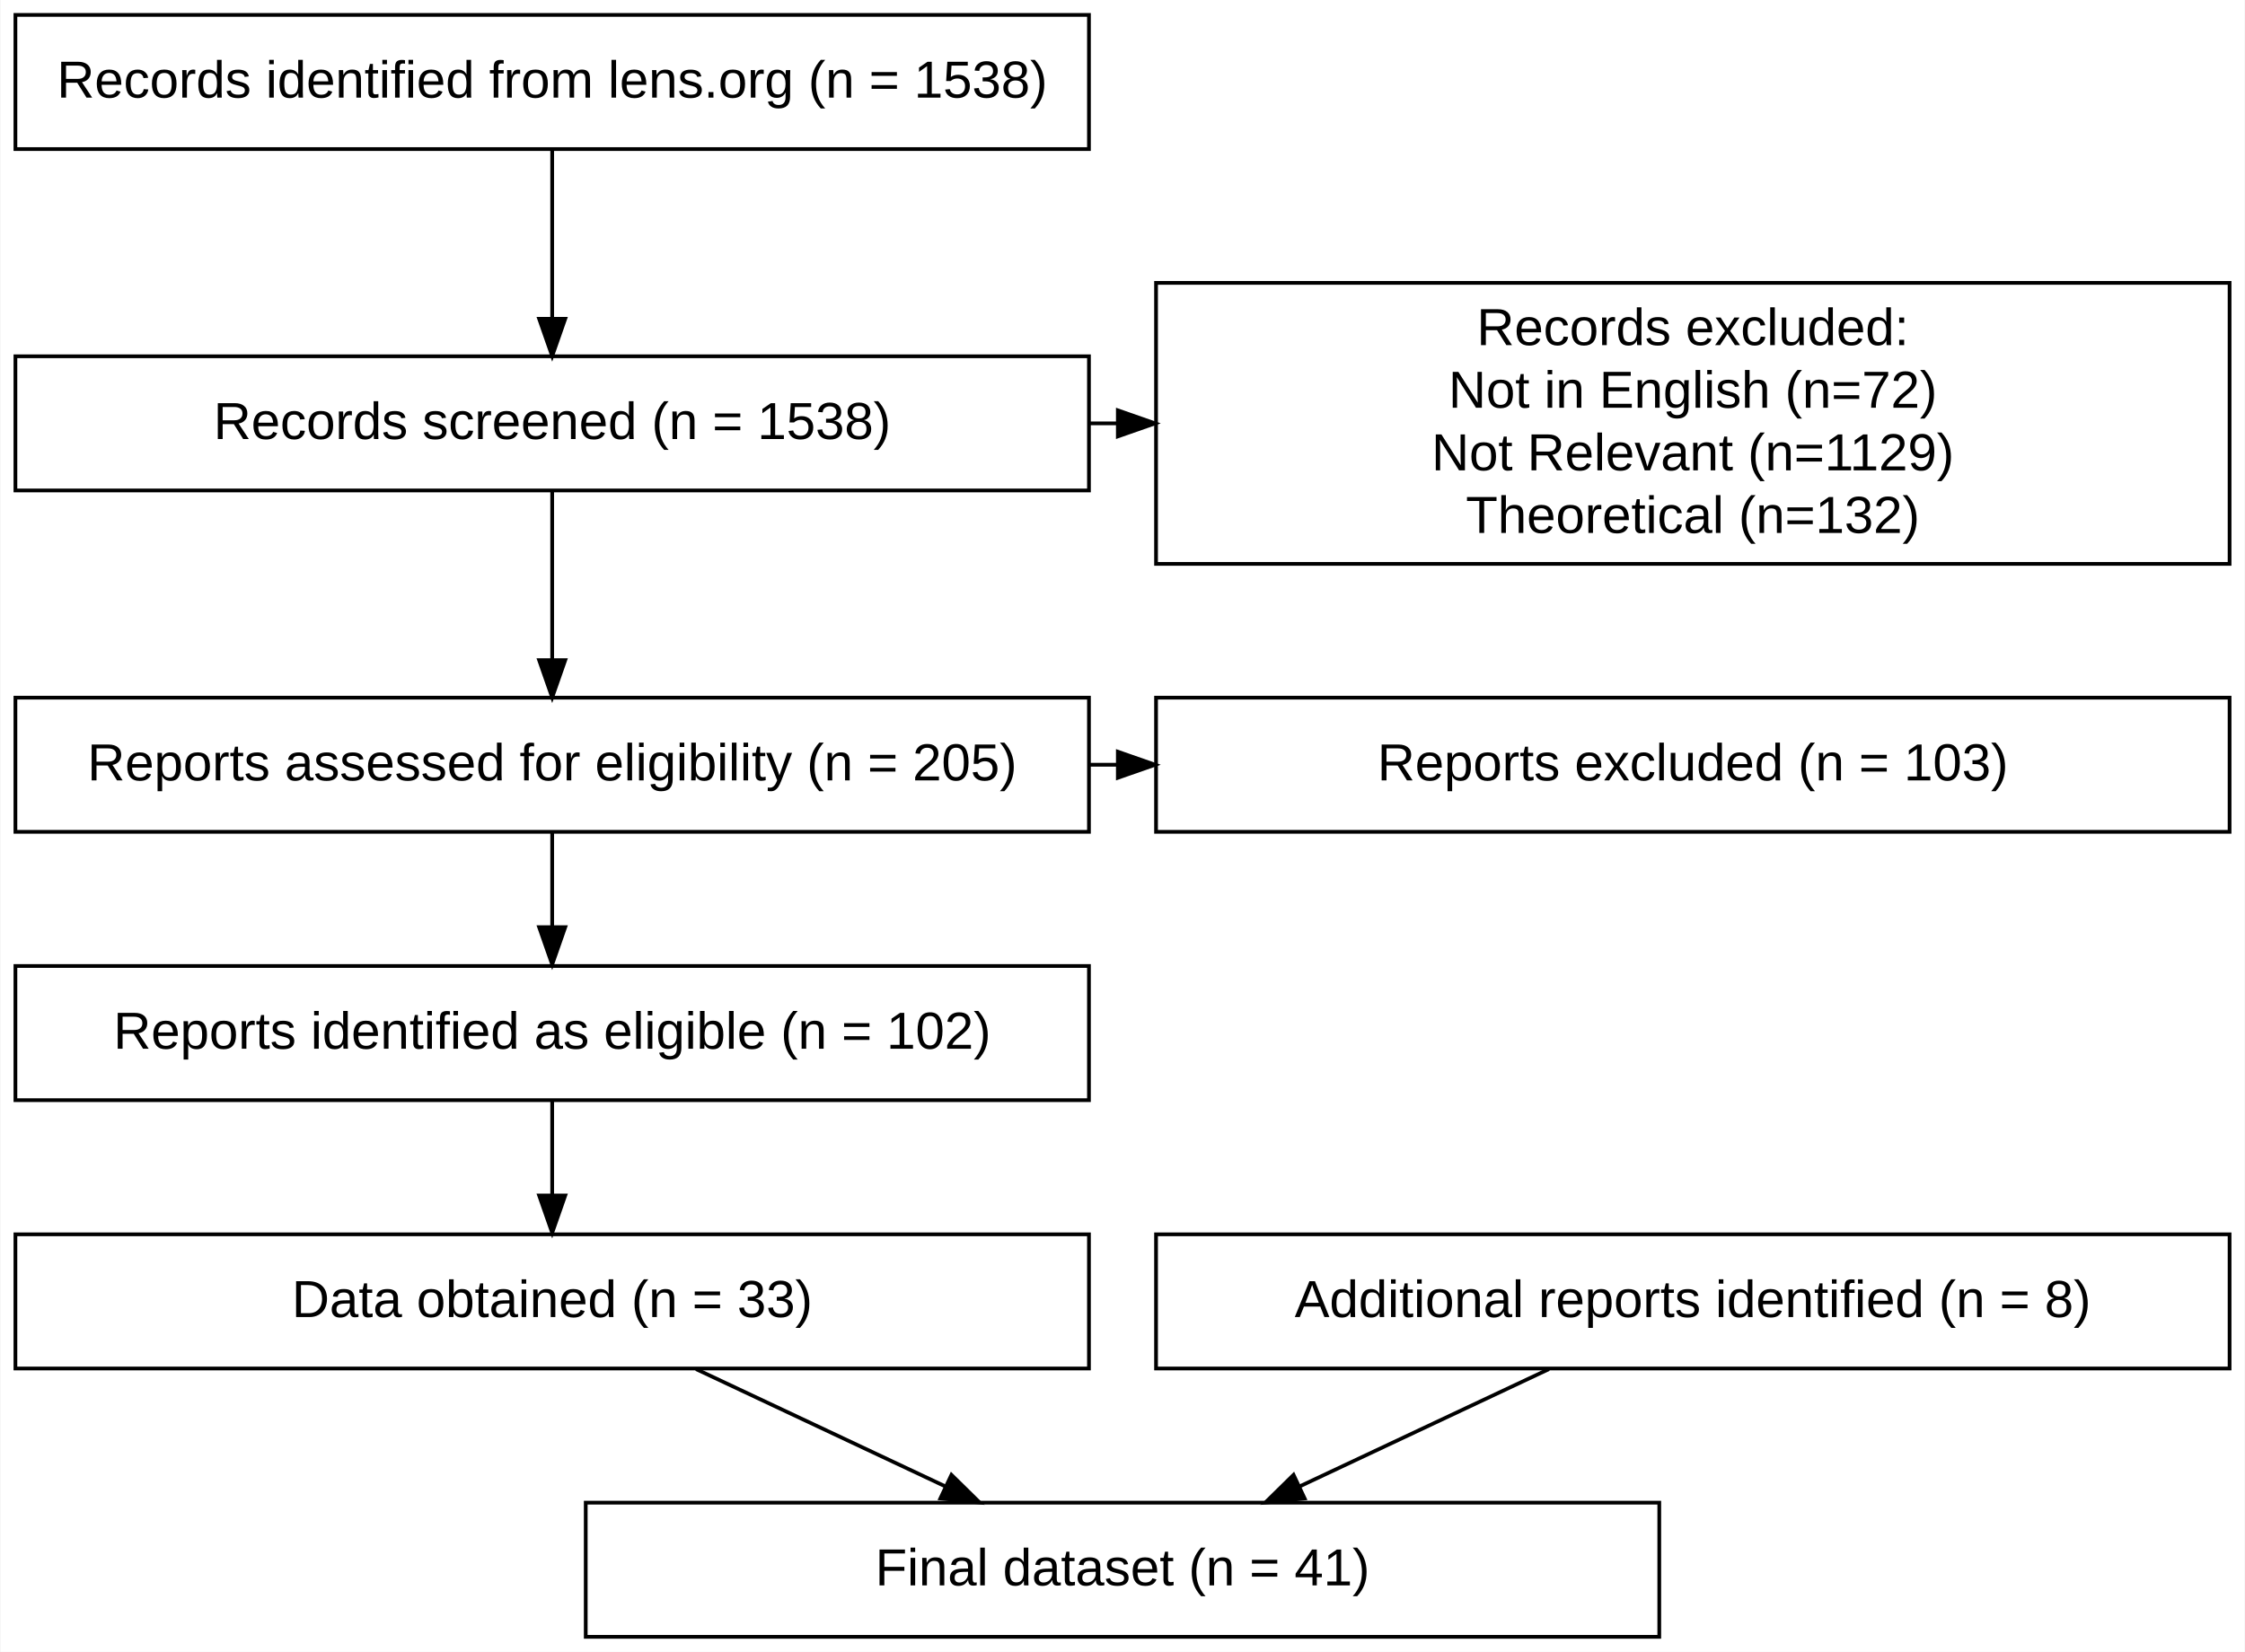
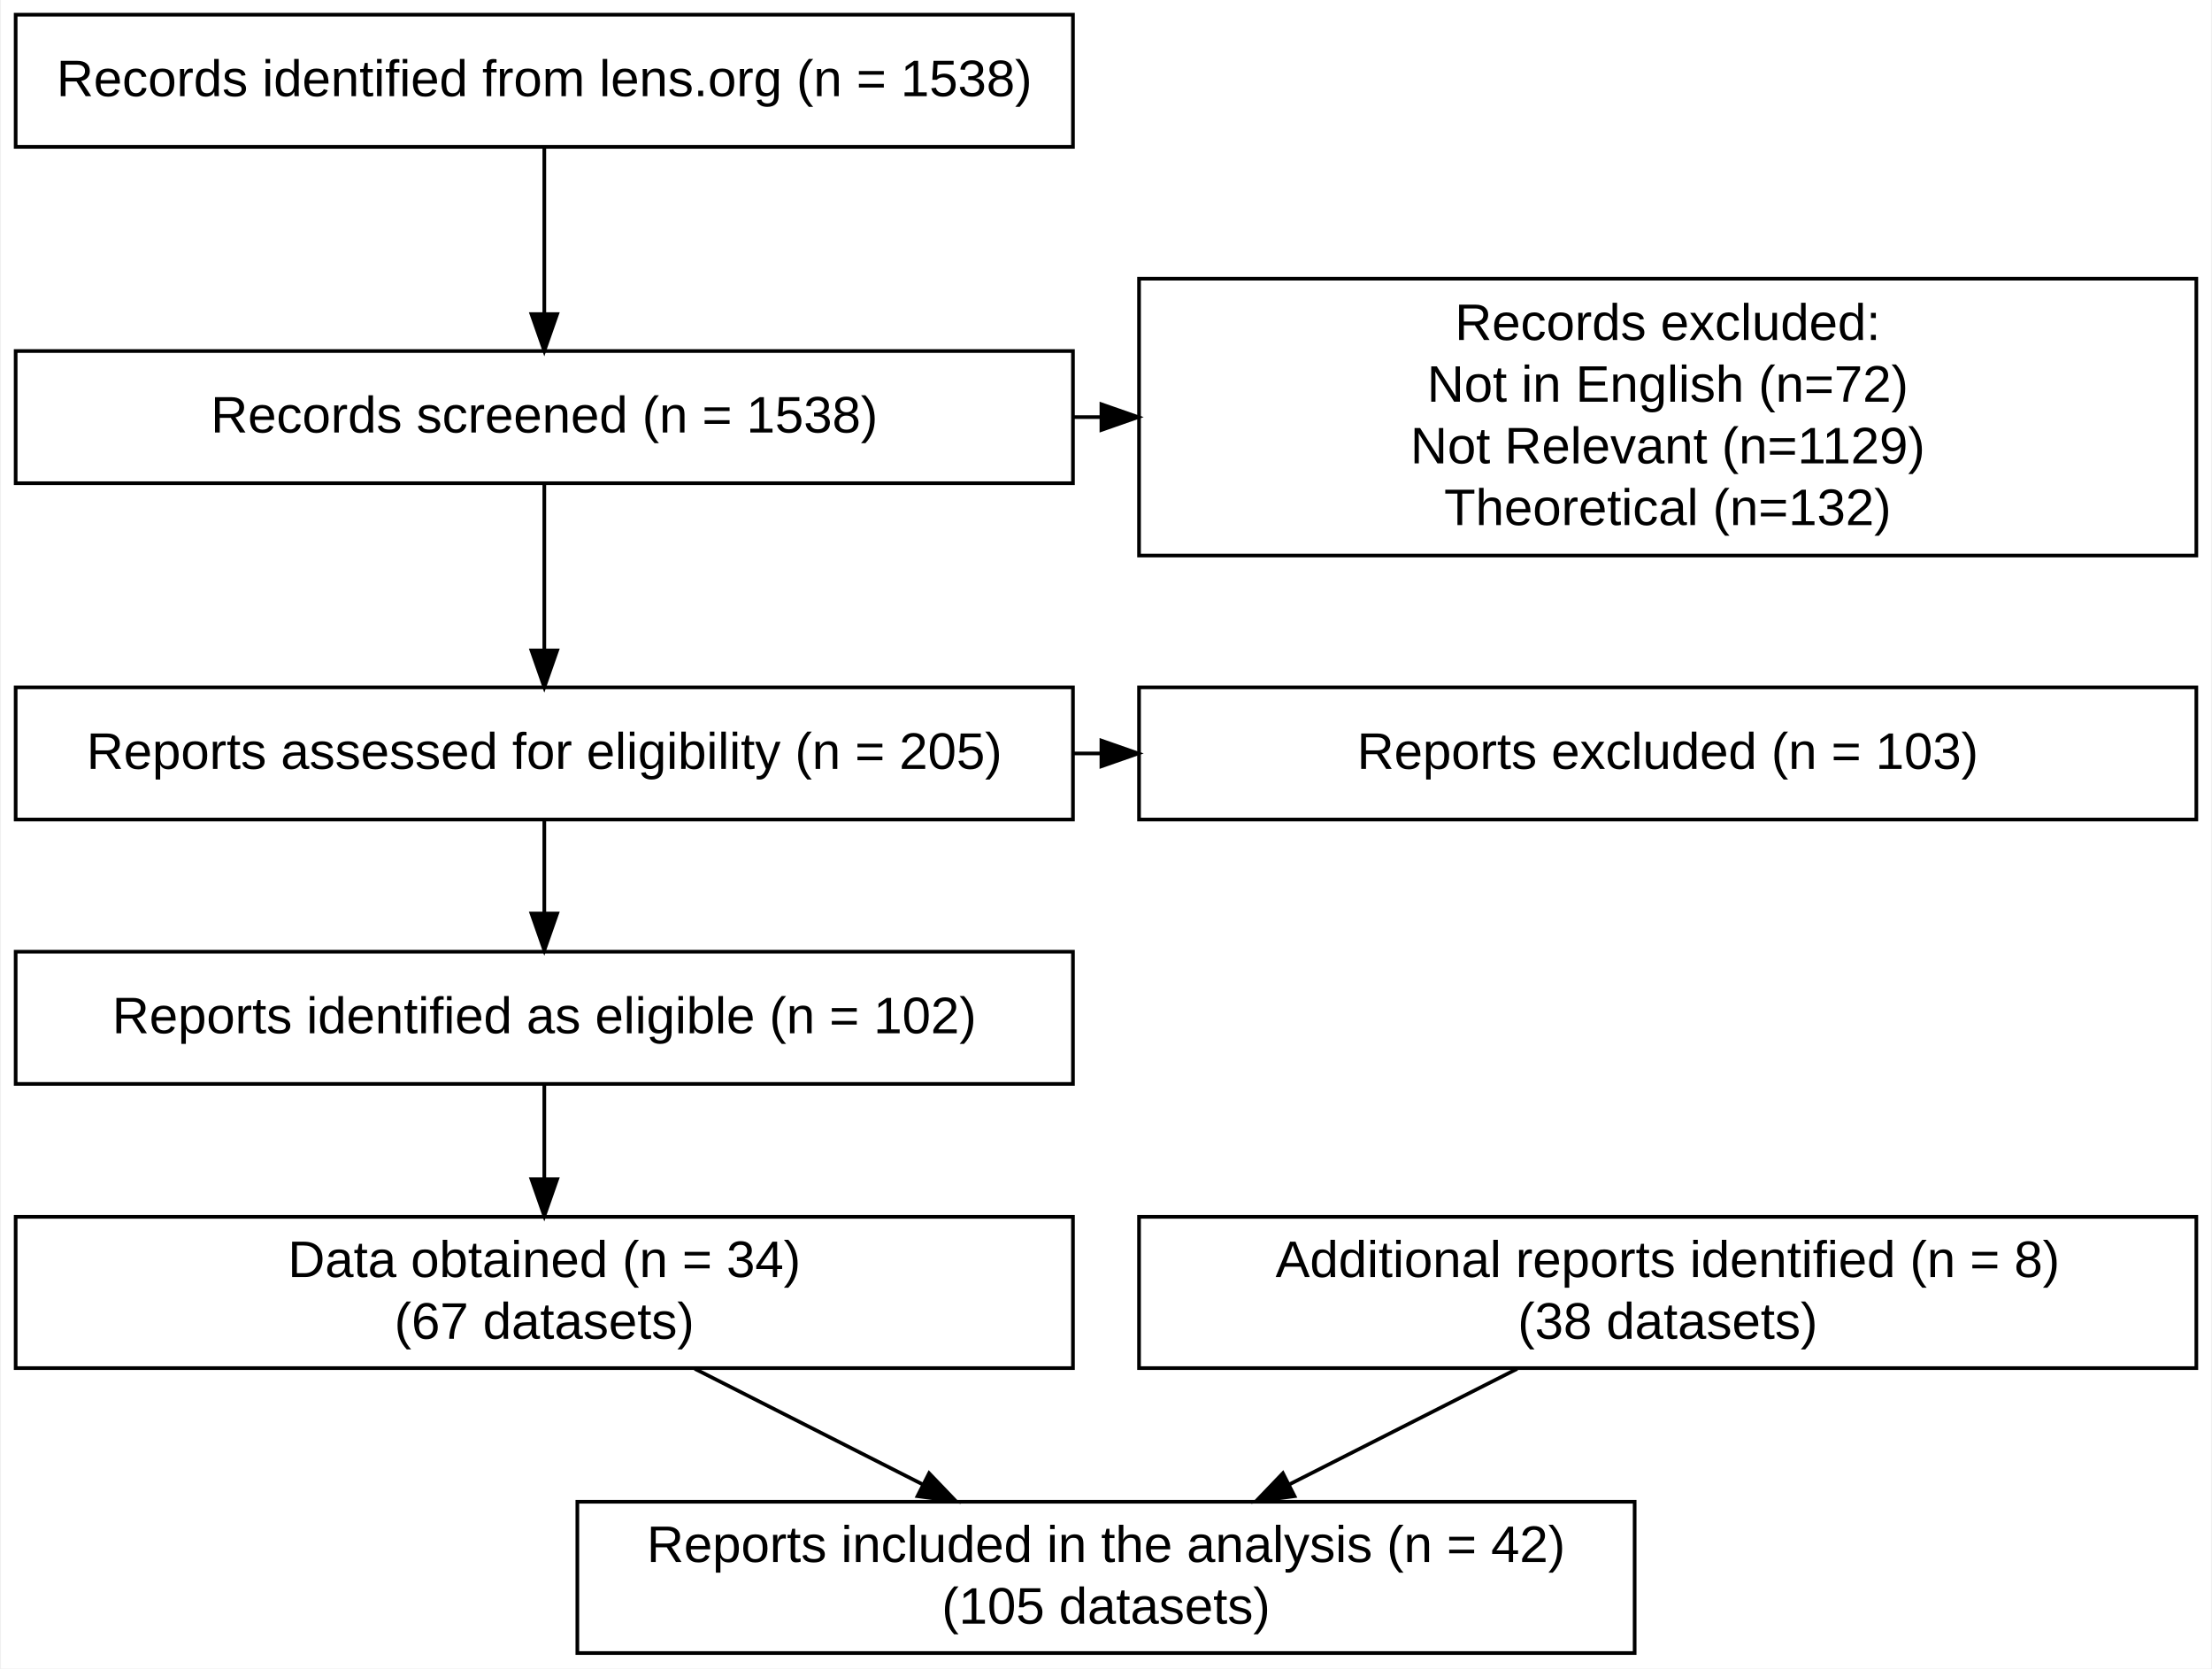
- <svg xmlns="http://www.w3.org/2000/svg" width="602pt" height="443pt" viewBox="0.00 0.00 602.00 443.20">
-   <g id="graph0" class="graph" transform="scale(1 1) rotate(0) translate(4 439.2)">
-     <polygon fill="#ffffff" stroke="transparent" points="-4,4 -4,-439.2 598,-439.2 598,4 -4,4" />
+ <svg xmlns="http://www.w3.org/2000/svg" width="602pt" height="454pt" viewBox="0.00 0.00 602.00 454.40">
+   <g id="graph0" class="graph" transform="scale(1 1) rotate(0) translate(4 450.4)">
+     <polygon fill="#ffffff" stroke="transparent" points="-4,4 -4,-450.4 598,-450.4 598,4 -4,4" />
    <g id="node1" class="node">
-       <polygon fill="none" stroke="#000000" points="288,-435.2 0,-435.2 0,-399.2 288,-399.2 288,-435.2" />
-       <text text-anchor="middle" x="144" y="-413" font-family="Arial" font-size="14.00" fill="#000000">Records identified from lens.org (n = 1538)</text>
+       <polygon fill="none" stroke="#000000" points="288,-446.4 0,-446.4 0,-410.4 288,-410.4 288,-446.4" />
+       <text text-anchor="middle" x="144" y="-424.2" font-family="Arial" font-size="14.00" fill="#000000">Records identified from lens.org (n = 1538)</text>
    </g>
    <g id="node2" class="node">
-       <polygon fill="none" stroke="#000000" points="288,-343.6 0,-343.6 0,-307.6 288,-307.6 288,-343.6" />
-       <text text-anchor="middle" x="144" y="-321.4" font-family="Arial" font-size="14.00" fill="#000000">Records screened (n = 1538)</text>
+       <polygon fill="none" stroke="#000000" points="288,-354.8 0,-354.8 0,-318.8 288,-318.8 288,-354.8" />
+       <text text-anchor="middle" x="144" y="-332.6" font-family="Arial" font-size="14.00" fill="#000000">Records screened (n = 1538)</text>
    </g>
    <g id="edge1" class="edge">
-       <path fill="none" stroke="#000000" d="M144,-399.103C144,-386.18 144,-368.545 144,-353.788" />
-       <polygon fill="#000000" stroke="#000000" points="147.5,-353.66 144,-343.66 140.5,-353.66 147.5,-353.66" />
+       <path fill="none" stroke="#000000" d="M144,-410.303C144,-397.38 144,-379.745 144,-364.988" />
+       <polygon fill="#000000" stroke="#000000" points="147.5,-364.86 144,-354.86 140.5,-364.86 147.5,-364.86" />
    </g>
    <g id="node3" class="node">
-       <polygon fill="none" stroke="#000000" points="288,-252 0,-252 0,-216 288,-216 288,-252" />
-       <text text-anchor="middle" x="144" y="-229.8" font-family="Arial" font-size="14.00" fill="#000000">Reports assessed for eligibility (n = 205)</text>
+       <polygon fill="none" stroke="#000000" points="288,-263.2 0,-263.2 0,-227.2 288,-227.2 288,-263.2" />
+       <text text-anchor="middle" x="144" y="-241" font-family="Arial" font-size="14.00" fill="#000000">Reports assessed for eligibility (n = 205)</text>
    </g>
    <g id="edge2" class="edge">
-       <path fill="none" stroke="#000000" d="M144,-307.503C144,-294.58 144,-276.945 144,-262.188" />
-       <polygon fill="#000000" stroke="#000000" points="147.5,-262.06 144,-252.06 140.5,-262.06 147.5,-262.06" />
+       <path fill="none" stroke="#000000" d="M144,-318.703C144,-305.781 144,-288.145 144,-273.388" />
+       <polygon fill="#000000" stroke="#000000" points="147.5,-273.26 144,-263.26 140.5,-273.26 147.5,-273.26" />
    </g>
    <g id="node6" class="node">
-       <polygon fill="none" stroke="#000000" points="594,-363.3 306,-363.3 306,-287.9 594,-287.9 594,-363.3" />
-       <text text-anchor="middle" x="450" y="-346.6" font-family="Arial" font-size="14.00" fill="#000000">Records excluded: </text>
-       <text text-anchor="middle" x="450" y="-329.8" font-family="Arial" font-size="14.00" fill="#000000"> Not in English (n=72)</text>
-       <text text-anchor="middle" x="450" y="-313" font-family="Arial" font-size="14.00" fill="#000000">Not Relevant (n=1129)</text>
-       <text text-anchor="middle" x="450" y="-296.2" font-family="Arial" font-size="14.00" fill="#000000">Theoretical (n=132)</text>
+       <polygon fill="none" stroke="#000000" points="594,-374.5 306,-374.5 306,-299.1 594,-299.1 594,-374.5" />
+       <text text-anchor="middle" x="450" y="-357.8" font-family="Arial" font-size="14.00" fill="#000000">Records excluded: </text>
+       <text text-anchor="middle" x="450" y="-341" font-family="Arial" font-size="14.00" fill="#000000"> Not in English (n=72)</text>
+       <text text-anchor="middle" x="450" y="-324.2" font-family="Arial" font-size="14.00" fill="#000000">Not Relevant (n=1129)</text>
+       <text text-anchor="middle" x="450" y="-307.4" font-family="Arial" font-size="14.00" fill="#000000">Theoretical (n=132)</text>
    </g>
    <g id="edge5" class="edge">
-       <path fill="none" stroke="#000000" d="M288.035,-325.6C290.526,-325.6 293.017,-325.6 295.509,-325.6" />
-       <polygon fill="#000000" stroke="#000000" points="295.75,-329.1 305.75,-325.6 295.75,-322.1 295.75,-329.1" />
+       <path fill="none" stroke="#000000" d="M288.035,-336.8C290.526,-336.8 293.017,-336.8 295.509,-336.8" />
+       <polygon fill="#000000" stroke="#000000" points="295.75,-340.3 305.75,-336.8 295.75,-333.3 295.75,-340.3" />
    </g>
    <g id="node4" class="node">
-       <polygon fill="none" stroke="#000000" points="288,-180 0,-180 0,-144 288,-144 288,-180" />
-       <text text-anchor="middle" x="144" y="-157.8" font-family="Arial" font-size="14.00" fill="#000000">Reports identified as eligible (n = 102)</text>
+       <polygon fill="none" stroke="#000000" points="288,-191.2 0,-191.2 0,-155.2 288,-155.2 288,-191.2" />
+       <text text-anchor="middle" x="144" y="-169" font-family="Arial" font-size="14.00" fill="#000000">Reports identified as eligible (n = 102)</text>
    </g>
    <g id="edge3" class="edge">
-       <path fill="none" stroke="#000000" d="M144,-215.831C144,-208.131 144,-198.974 144,-190.417" />
-       <polygon fill="#000000" stroke="#000000" points="147.5,-190.413 144,-180.413 140.5,-190.413 147.5,-190.413" />
+       <path fill="none" stroke="#000000" d="M144,-227.031C144,-219.331 144,-210.174 144,-201.617" />
+       <polygon fill="#000000" stroke="#000000" points="147.5,-201.613 144,-191.613 140.5,-201.613 147.5,-201.613" />
    </g>
    <g id="node7" class="node">
-       <polygon fill="none" stroke="#000000" points="594,-252 306,-252 306,-216 594,-216 594,-252" />
-       <text text-anchor="middle" x="450" y="-229.8" font-family="Arial" font-size="14.00" fill="#000000">Reports excluded (n = 103)</text>
+       <polygon fill="none" stroke="#000000" points="594,-263.2 306,-263.2 306,-227.2 594,-227.2 594,-263.2" />
+       <text text-anchor="middle" x="450" y="-241" font-family="Arial" font-size="14.00" fill="#000000">Reports excluded (n = 103)</text>
    </g>
    <g id="edge6" class="edge">
-       <path fill="none" stroke="#000000" d="M288.035,-234C290.526,-234 293.017,-234 295.509,-234" />
-       <polygon fill="#000000" stroke="#000000" points="295.75,-237.5 305.75,-234 295.75,-230.5 295.75,-237.5" />
+       <path fill="none" stroke="#000000" d="M288.035,-245.2C290.526,-245.2 293.017,-245.2 295.509,-245.2" />
+       <polygon fill="#000000" stroke="#000000" points="295.75,-248.7 305.75,-245.2 295.75,-241.7 295.75,-248.7" />
    </g>
    <g id="node5" class="node">
-       <polygon fill="none" stroke="#000000" points="288,-108 0,-108 0,-72 288,-72 288,-108" />
-       <text text-anchor="middle" x="144" y="-85.8" font-family="Arial" font-size="14.00" fill="#000000">Data obtained (n = 33)</text>
+       <polygon fill="none" stroke="#000000" points="288,-119.002 0,-119.002 0,-77.798 288,-77.798 288,-119.002" />
+       <text text-anchor="middle" x="144" y="-102.6" font-family="Arial" font-size="14.00" fill="#000000">Data obtained (n = 34)</text>
+       <text text-anchor="middle" x="144" y="-85.8" font-family="Arial" font-size="14.00" fill="#000000">(67 datasets)</text>
    </g>
    <g id="edge4" class="edge">
-       <path fill="none" stroke="#000000" d="M144,-143.831C144,-136.131 144,-126.974 144,-118.417" />
-       <polygon fill="#000000" stroke="#000000" points="147.5,-118.413 144,-108.413 140.5,-118.413 147.5,-118.413" />
+       <path fill="none" stroke="#000000" d="M144,-155.093C144,-147.408 144,-138.227 144,-129.514" />
+       <polygon fill="#000000" stroke="#000000" points="147.5,-129.251 144,-119.251 140.5,-129.251 147.5,-129.251" />
    </g>
    <g id="node9" class="node">
-       <polygon fill="none" stroke="#000000" points="441,-36 153,-36 153,0 441,0 441,-36" />
-       <text text-anchor="middle" x="297" y="-13.8" font-family="Arial" font-size="14.00" fill="#000000">Final dataset (n = 41)</text>
+       <polygon fill="none" stroke="#000000" points="441,-41.402 153,-41.402 153,-.198 441,-.198 441,-41.402" />
+       <text text-anchor="middle" x="297" y="-25" font-family="Arial" font-size="14.00" fill="#000000">Reports included in the analysis (n = 42)</text>
+       <text text-anchor="middle" x="297" y="-8.2" font-family="Arial" font-size="14.00" fill="#000000">(105 datasets)</text>
    </g>
    <g id="edge8" class="edge">
-       <path fill="none" stroke="#000000" d="M182.608,-71.831C202.889,-62.287 227.924,-50.507 249.397,-40.401" />
-       <polygon fill="#000000" stroke="#000000" points="251.111,-43.463 258.669,-36.038 248.131,-37.129 251.111,-43.463" />
+       <path fill="none" stroke="#000000" d="M185.001,-77.605C204.114,-67.91 227.027,-56.29 247.134,-46.092" />
+       <polygon fill="#000000" stroke="#000000" points="248.816,-49.163 256.151,-41.518 245.649,-42.92 248.816,-49.163" />
    </g>
    <g id="node8" class="node">
-       <polygon fill="none" stroke="#000000" points="594,-108 306,-108 306,-72 594,-72 594,-108" />
-       <text text-anchor="middle" x="450" y="-85.8" font-family="Arial" font-size="14.00" fill="#000000">Additional reports identified (n = 8)</text>
+       <polygon fill="none" stroke="#000000" points="594,-119.002 306,-119.002 306,-77.798 594,-77.798 594,-119.002" />
+       <text text-anchor="middle" x="450" y="-102.6" font-family="Arial" font-size="14.00" fill="#000000">Additional reports identified (n = 8)</text>
+       <text text-anchor="middle" x="450" y="-85.8" font-family="Arial" font-size="14.00" fill="#000000">(38 datasets)</text>
    </g>
    <g id="edge7" class="edge">
-       <path fill="none" stroke="#000000" d="M411.392,-71.831C391.111,-62.287 366.076,-50.507 344.603,-40.401" />
-       <polygon fill="#000000" stroke="#000000" points="345.869,-37.129 335.331,-36.038 342.889,-43.463 345.869,-37.129" />
+       <path fill="none" stroke="#000000" d="M408.999,-77.605C389.885,-67.91 366.973,-56.29 346.866,-46.092" />
+       <polygon fill="#000000" stroke="#000000" points="348.351,-42.92 337.849,-41.518 345.184,-49.163 348.351,-42.92" />
    </g>
  </g>
</svg>
